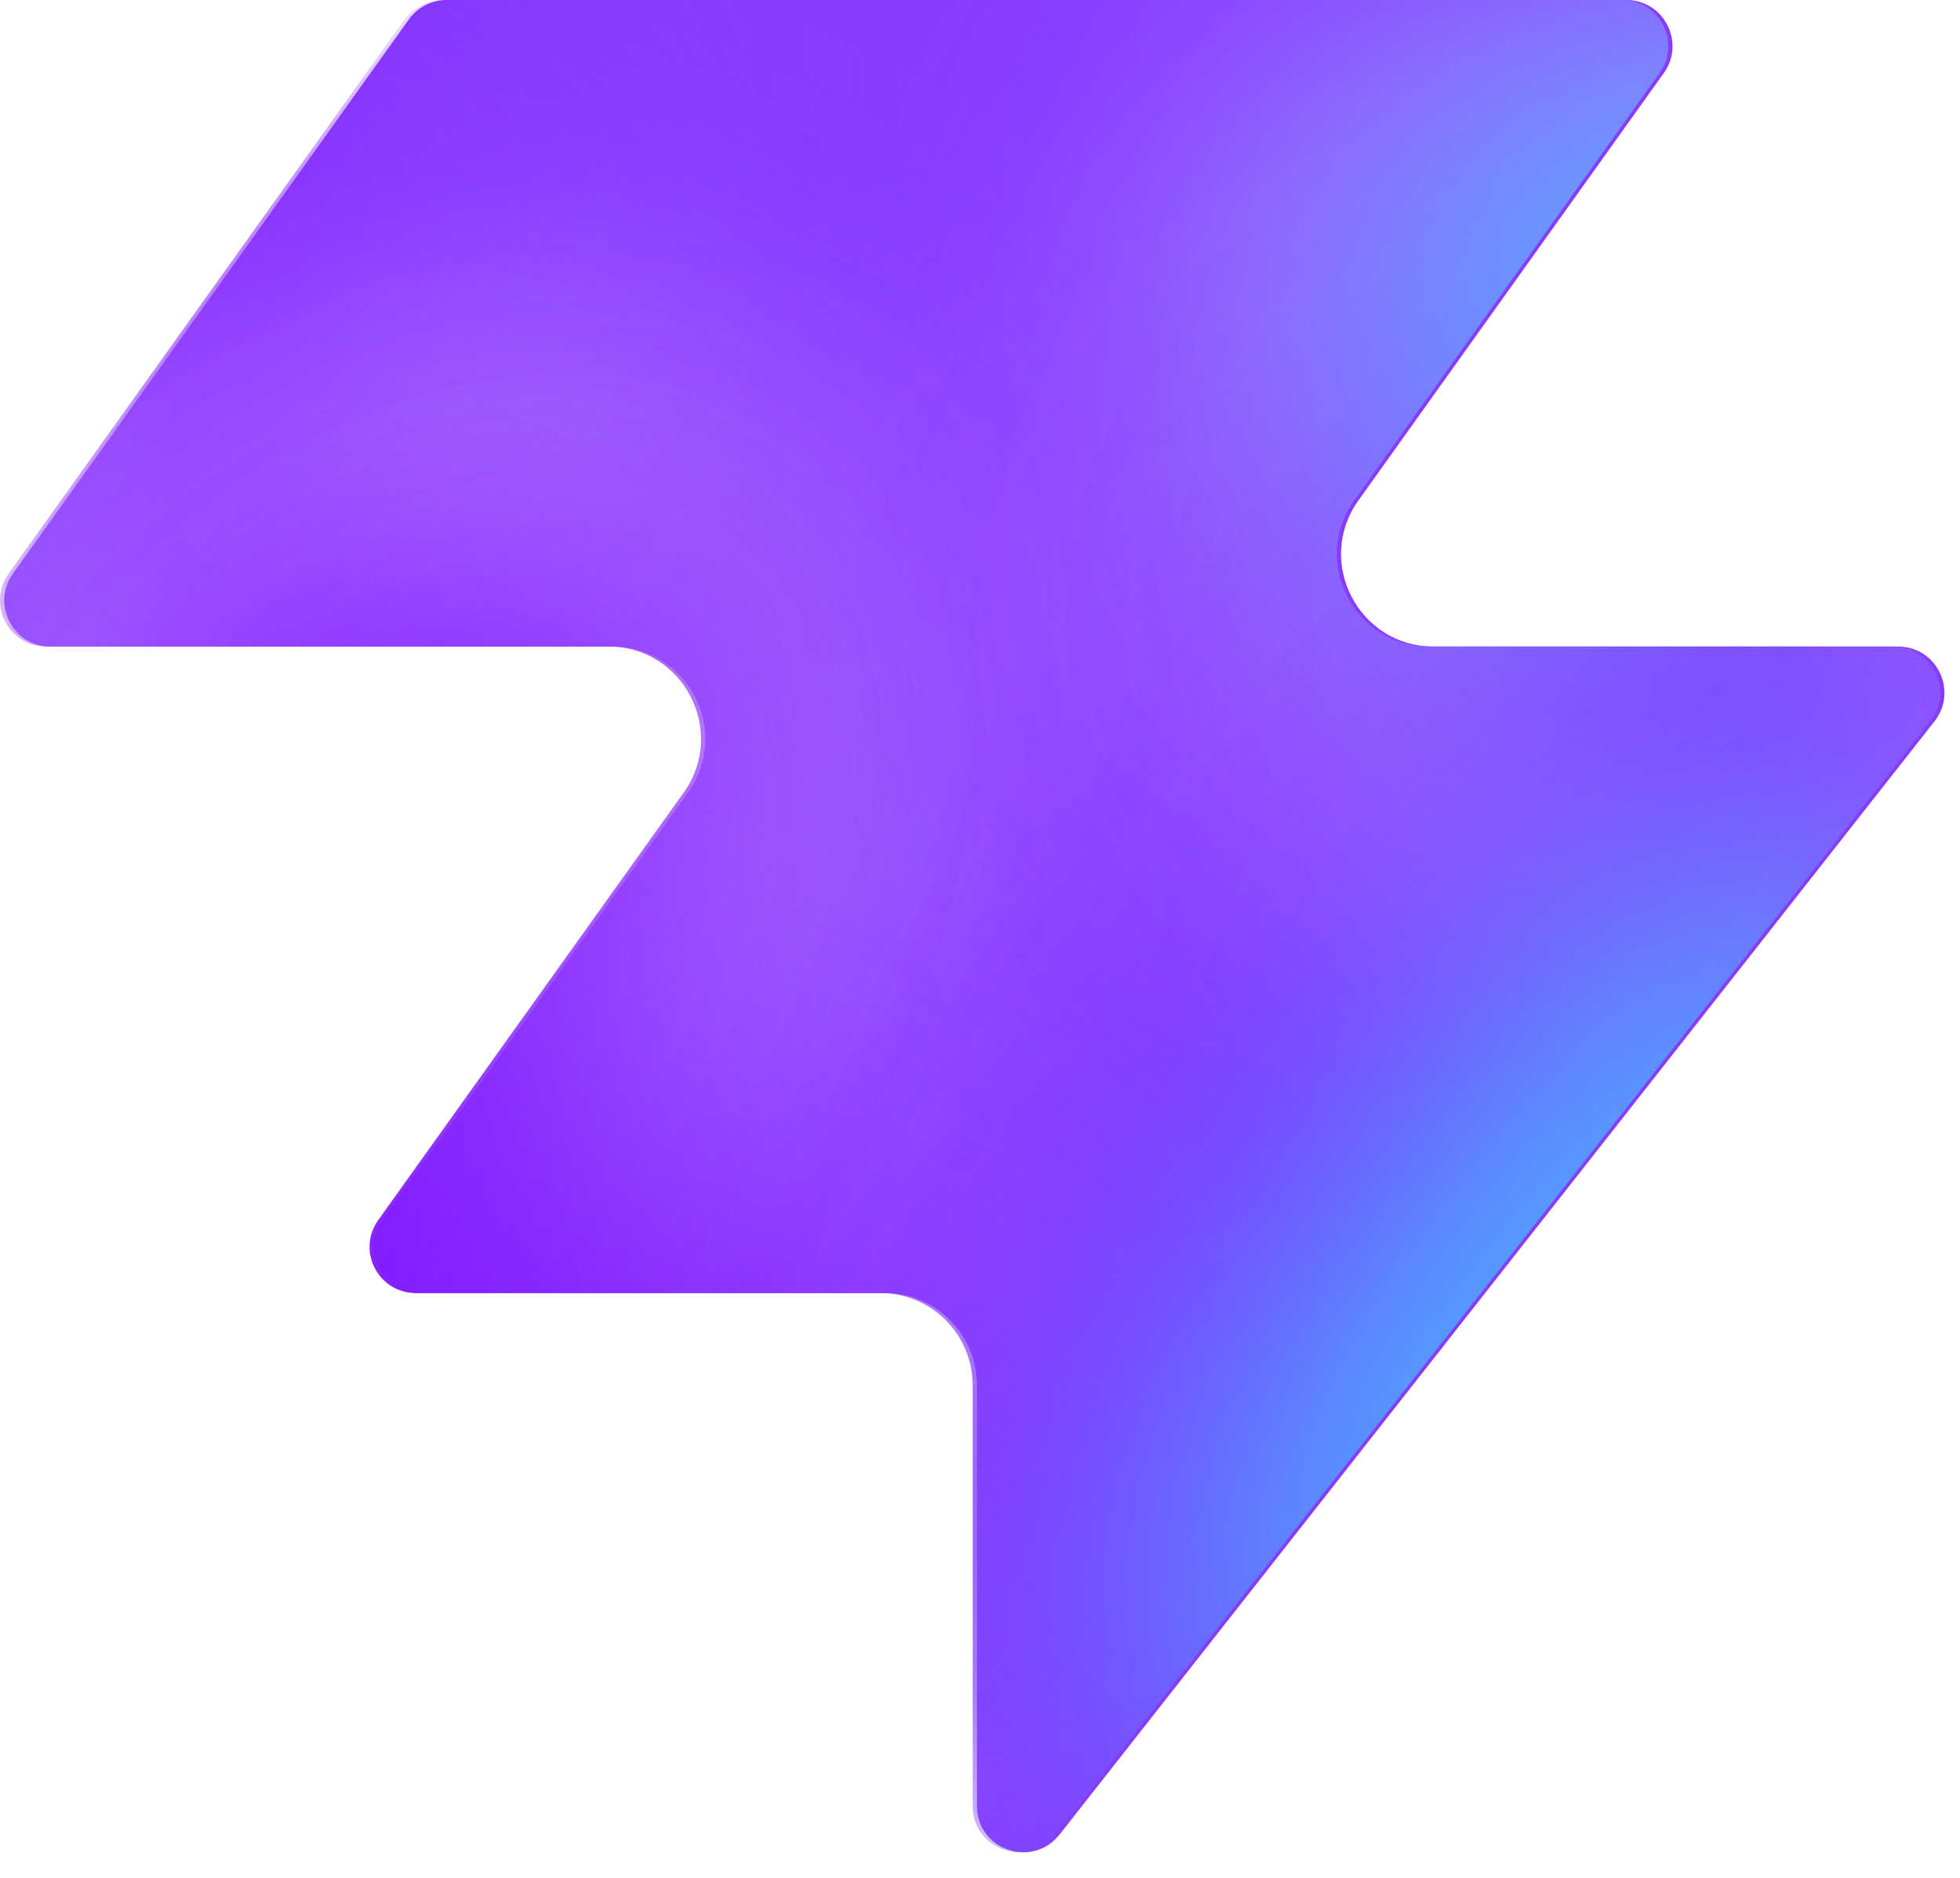
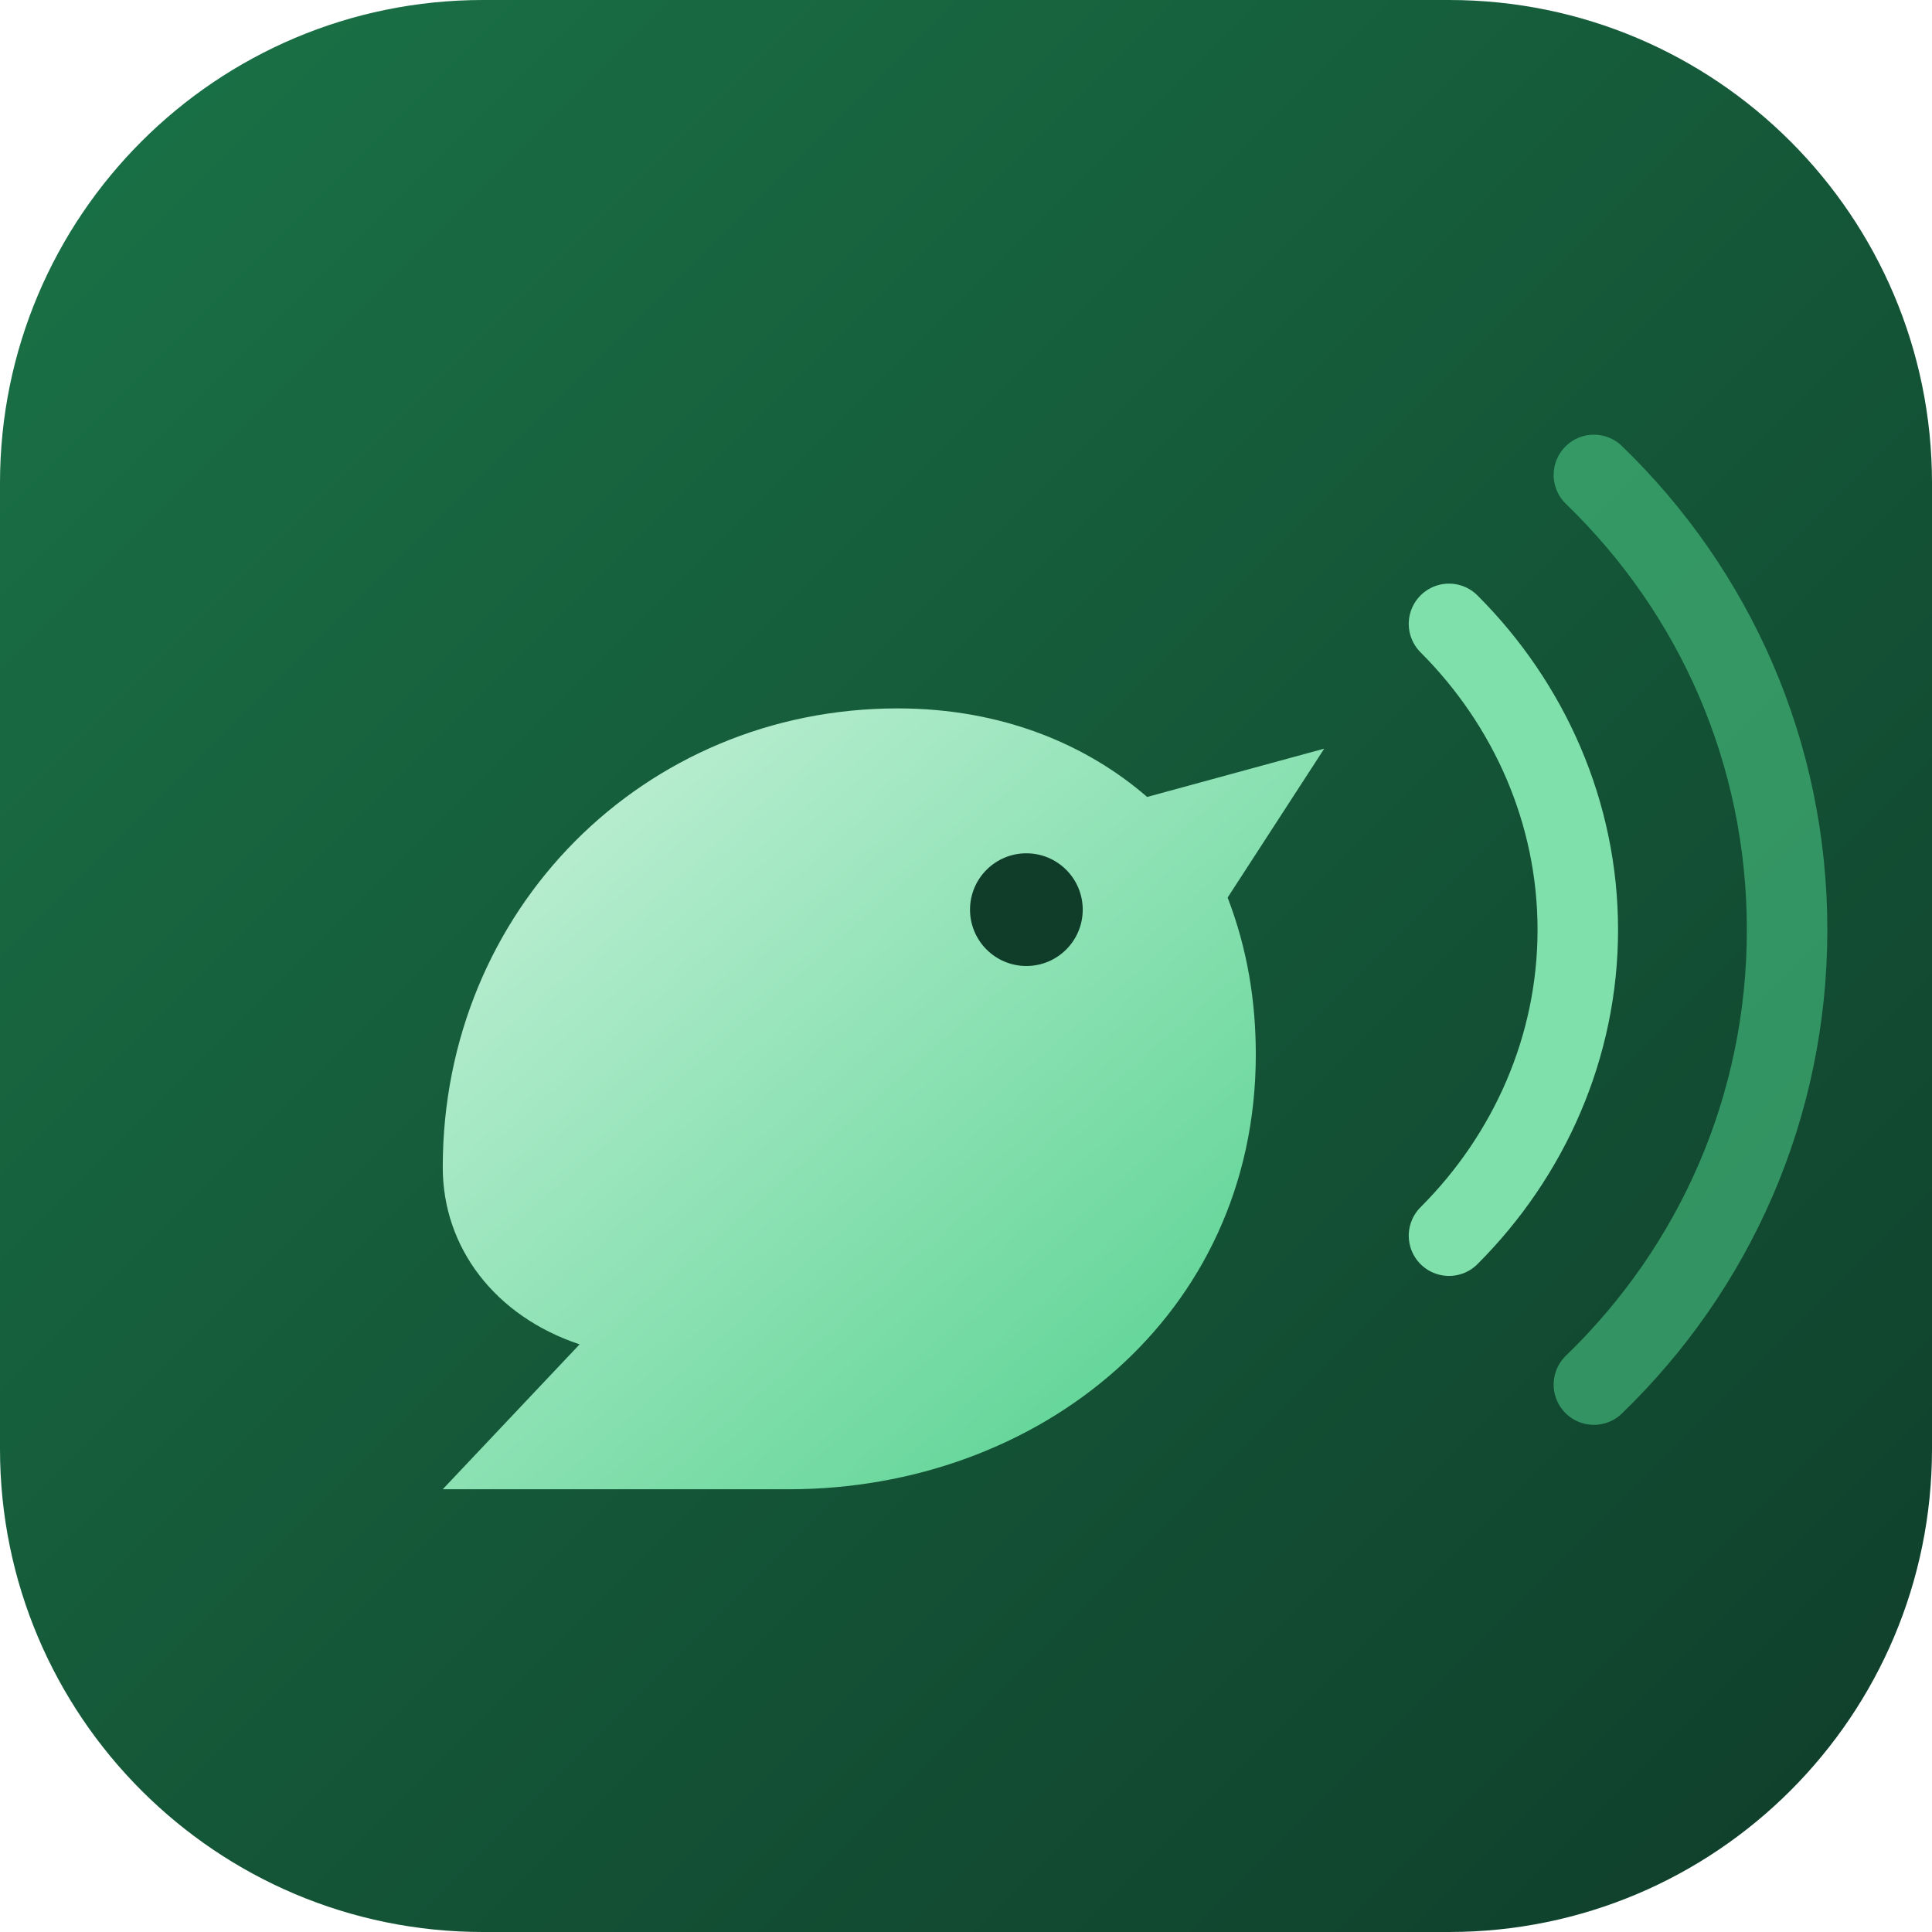
- <svg xmlns="http://www.w3.org/2000/svg" width="48" height="46" fill="none" viewBox="0 0 48 46">
-   <path fill="#863bff" d="M25.946 44.938c-.664.845-2.021.375-2.021-.698V33.937a2.26 2.26 0 0 0-2.262-2.262H10.287c-.92 0-1.456-1.04-.92-1.788l7.48-10.471c1.07-1.497 0-3.578-1.842-3.578H1.237c-.92 0-1.456-1.04-.92-1.788L10.013.474c.214-.297.556-.474.92-.474h28.894c.92 0 1.456 1.04.92 1.788l-7.48 10.471c-1.07 1.498 0 3.579 1.842 3.579h11.377c.943 0 1.473 1.088.89 1.83L25.947 44.94z" style="fill:#863bff;fill:color(display-p3 .525 .23 1);fill-opacity:1" />
-   <mask id="a" width="48" height="46" x="0" y="0" maskUnits="userSpaceOnUse" style="mask-type:alpha">
-     <path fill="#000" d="M25.842 44.938c-.664.844-2.021.375-2.021-.698V33.937a2.26 2.26 0 0 0-2.262-2.262H10.183c-.92 0-1.456-1.04-.92-1.788l7.48-10.471c1.07-1.498 0-3.579-1.842-3.579H1.133c-.92 0-1.456-1.04-.92-1.787L9.91.473c.214-.297.556-.474.92-.474h28.894c.92 0 1.456 1.04.92 1.788l-7.48 10.471c-1.07 1.498 0 3.578 1.842 3.578h11.377c.943 0 1.473 1.088.89 1.832L25.843 44.94z" style="fill:#000;fill-opacity:1" />
-   </mask>
-   <g mask="url(#a)">
-     <g filter="url(#b)">
-       <ellipse cx="5.508" cy="14.704" fill="#ede6ff" rx="5.508" ry="14.704" style="fill:#ede6ff;fill:color(display-p3 .927 .903 1);fill-opacity:1" transform="matrix(.00324 1 1 -.00324 -4.47 31.516)" />
-     </g>
-     <g filter="url(#c)">
-       <ellipse cx="10.399" cy="29.851" fill="#ede6ff" rx="10.399" ry="29.851" style="fill:#ede6ff;fill:color(display-p3 .927 .903 1);fill-opacity:1" transform="matrix(.00324 1 1 -.00324 -39.328 7.883)" />
-     </g>
-     <g filter="url(#d)">
-       <ellipse cx="5.508" cy="30.487" fill="#7e14ff" rx="5.508" ry="30.487" style="fill:#7e14ff;fill:color(display-p3 .492 .077 1);fill-opacity:1" transform="rotate(89.814 -25.913 -14.639)scale(1 -1)" />
-     </g>
-     <g filter="url(#e)">
-       <ellipse cx="5.508" cy="30.599" fill="#7e14ff" rx="5.508" ry="30.599" style="fill:#7e14ff;fill:color(display-p3 .492 .077 1);fill-opacity:1" transform="rotate(89.814 -32.644 -3.334)scale(1 -1)" />
-     </g>
-     <g filter="url(#f)">
-       <ellipse cx="5.508" cy="30.599" fill="#7e14ff" rx="5.508" ry="30.599" style="fill:#7e14ff;fill:color(display-p3 .492 .077 1);fill-opacity:1" transform="matrix(.00324 1 1 -.00324 -34.34 30.47)" />
-     </g>
-     <g filter="url(#g)">
-       <ellipse cx="14.072" cy="22.078" fill="#ede6ff" rx="14.072" ry="22.078" style="fill:#ede6ff;fill:color(display-p3 .927 .903 1);fill-opacity:1" transform="rotate(93.35 24.506 48.493)scale(-1 1)" />
-     </g>
-     <g filter="url(#h)">
-       <ellipse cx="3.47" cy="21.501" fill="#7e14ff" rx="3.47" ry="21.501" style="fill:#7e14ff;fill:color(display-p3 .492 .077 1);fill-opacity:1" transform="rotate(89.009 28.708 47.59)scale(-1 1)" />
-     </g>
-     <g filter="url(#i)">
-       <ellipse cx="3.47" cy="21.501" fill="#7e14ff" rx="3.47" ry="21.501" style="fill:#7e14ff;fill:color(display-p3 .492 .077 1);fill-opacity:1" transform="rotate(89.009 28.708 47.59)scale(-1 1)" />
-     </g>
-     <g filter="url(#j)">
-       <ellipse cx=".387" cy="8.972" fill="#7e14ff" rx="4.407" ry="29.108" style="fill:#7e14ff;fill:color(display-p3 .492 .077 1);fill-opacity:1" transform="rotate(39.51 .387 8.972)" />
-     </g>
-     <g filter="url(#k)">
-       <ellipse cx="47.523" cy="-6.092" fill="#7e14ff" rx="4.407" ry="29.108" style="fill:#7e14ff;fill:color(display-p3 .492 .077 1);fill-opacity:1" transform="rotate(37.892 47.523 -6.092)" />
-     </g>
-     <g filter="url(#l)">
-       <ellipse cx="41.412" cy="6.333" fill="#47bfff" rx="5.971" ry="9.665" style="fill:#47bfff;fill:color(display-p3 .28 .748 1);fill-opacity:1" transform="rotate(37.892 41.412 6.333)" />
-     </g>
-     <g filter="url(#m)">
-       <ellipse cx="-1.879" cy="38.332" fill="#7e14ff" rx="4.407" ry="29.108" style="fill:#7e14ff;fill:color(display-p3 .492 .077 1);fill-opacity:1" transform="rotate(37.892 -1.88 38.332)" />
-     </g>
-     <g filter="url(#n)">
-       <ellipse cx="-1.879" cy="38.332" fill="#7e14ff" rx="4.407" ry="29.108" style="fill:#7e14ff;fill:color(display-p3 .492 .077 1);fill-opacity:1" transform="rotate(37.892 -1.88 38.332)" />
-     </g>
-     <g filter="url(#o)">
-       <ellipse cx="35.651" cy="29.907" fill="#7e14ff" rx="4.407" ry="29.108" style="fill:#7e14ff;fill:color(display-p3 .492 .077 1);fill-opacity:1" transform="rotate(37.892 35.651 29.907)" />
-     </g>
-     <g filter="url(#p)">
-       <ellipse cx="38.418" cy="32.4" fill="#47bfff" rx="5.971" ry="15.297" style="fill:#47bfff;fill:color(display-p3 .28 .748 1);fill-opacity:1" transform="rotate(37.892 38.418 32.4)" />
-     </g>
-   </g>
+ <svg xmlns="http://www.w3.org/2000/svg" width="48" height="48" viewBox="0 0 48 48">
  <defs>
-     <filter id="b" width="60.045" height="41.654" x="-19.77" y="16.149" color-interpolation-filters="sRGB" filterUnits="userSpaceOnUse">
-       <feFlood flood-opacity="0" result="BackgroundImageFix" />
-       <feBlend in="SourceGraphic" in2="BackgroundImageFix" result="shape" />
-       <feGaussianBlur result="effect1_foregroundBlur_2002_17158" stdDeviation="7.659" />
-     </filter>
-     <filter id="c" width="90.34" height="51.437" x="-54.613" y="-7.533" color-interpolation-filters="sRGB" filterUnits="userSpaceOnUse">
-       <feFlood flood-opacity="0" result="BackgroundImageFix" />
-       <feBlend in="SourceGraphic" in2="BackgroundImageFix" result="shape" />
-       <feGaussianBlur result="effect1_foregroundBlur_2002_17158" stdDeviation="7.659" />
-     </filter>
-     <filter id="d" width="79.355" height="29.4" x="-49.64" y="2.03" color-interpolation-filters="sRGB" filterUnits="userSpaceOnUse">
-       <feFlood flood-opacity="0" result="BackgroundImageFix" />
-       <feBlend in="SourceGraphic" in2="BackgroundImageFix" result="shape" />
-       <feGaussianBlur result="effect1_foregroundBlur_2002_17158" stdDeviation="4.596" />
-     </filter>
-     <filter id="e" width="79.579" height="29.4" x="-45.045" y="20.029" color-interpolation-filters="sRGB" filterUnits="userSpaceOnUse">
-       <feFlood flood-opacity="0" result="BackgroundImageFix" />
-       <feBlend in="SourceGraphic" in2="BackgroundImageFix" result="shape" />
-       <feGaussianBlur result="effect1_foregroundBlur_2002_17158" stdDeviation="4.596" />
-     </filter>
-     <filter id="f" width="79.579" height="29.4" x="-43.513" y="21.178" color-interpolation-filters="sRGB" filterUnits="userSpaceOnUse">
-       <feFlood flood-opacity="0" result="BackgroundImageFix" />
-       <feBlend in="SourceGraphic" in2="BackgroundImageFix" result="shape" />
-       <feGaussianBlur result="effect1_foregroundBlur_2002_17158" stdDeviation="4.596" />
-     </filter>
-     <filter id="g" width="74.749" height="58.852" x="15.756" y="-17.901" color-interpolation-filters="sRGB" filterUnits="userSpaceOnUse">
-       <feFlood flood-opacity="0" result="BackgroundImageFix" />
-       <feBlend in="SourceGraphic" in2="BackgroundImageFix" result="shape" />
-       <feGaussianBlur result="effect1_foregroundBlur_2002_17158" stdDeviation="7.659" />
-     </filter>
-     <filter id="h" width="61.377" height="25.362" x="23.548" y="2.284" color-interpolation-filters="sRGB" filterUnits="userSpaceOnUse">
-       <feFlood flood-opacity="0" result="BackgroundImageFix" />
-       <feBlend in="SourceGraphic" in2="BackgroundImageFix" result="shape" />
-       <feGaussianBlur result="effect1_foregroundBlur_2002_17158" stdDeviation="4.596" />
-     </filter>
-     <filter id="i" width="61.377" height="25.362" x="23.548" y="2.284" color-interpolation-filters="sRGB" filterUnits="userSpaceOnUse">
-       <feFlood flood-opacity="0" result="BackgroundImageFix" />
-       <feBlend in="SourceGraphic" in2="BackgroundImageFix" result="shape" />
-       <feGaussianBlur result="effect1_foregroundBlur_2002_17158" stdDeviation="4.596" />
-     </filter>
-     <filter id="j" width="56.045" height="63.649" x="-27.636" y="-22.853" color-interpolation-filters="sRGB" filterUnits="userSpaceOnUse">
-       <feFlood flood-opacity="0" result="BackgroundImageFix" />
-       <feBlend in="SourceGraphic" in2="BackgroundImageFix" result="shape" />
-       <feGaussianBlur result="effect1_foregroundBlur_2002_17158" stdDeviation="4.596" />
-     </filter>
-     <filter id="k" width="54.814" height="64.646" x="20.116" y="-38.415" color-interpolation-filters="sRGB" filterUnits="userSpaceOnUse">
-       <feFlood flood-opacity="0" result="BackgroundImageFix" />
-       <feBlend in="SourceGraphic" in2="BackgroundImageFix" result="shape" />
-       <feGaussianBlur result="effect1_foregroundBlur_2002_17158" stdDeviation="4.596" />
-     </filter>
-     <filter id="l" width="33.541" height="35.313" x="24.641" y="-11.323" color-interpolation-filters="sRGB" filterUnits="userSpaceOnUse">
-       <feFlood flood-opacity="0" result="BackgroundImageFix" />
-       <feBlend in="SourceGraphic" in2="BackgroundImageFix" result="shape" />
-       <feGaussianBlur result="effect1_foregroundBlur_2002_17158" stdDeviation="4.596" />
-     </filter>
-     <filter id="m" width="54.814" height="64.646" x="-29.286" y="6.009" color-interpolation-filters="sRGB" filterUnits="userSpaceOnUse">
-       <feFlood flood-opacity="0" result="BackgroundImageFix" />
-       <feBlend in="SourceGraphic" in2="BackgroundImageFix" result="shape" />
-       <feGaussianBlur result="effect1_foregroundBlur_2002_17158" stdDeviation="4.596" />
-     </filter>
-     <filter id="n" width="54.814" height="64.646" x="-29.286" y="6.009" color-interpolation-filters="sRGB" filterUnits="userSpaceOnUse">
-       <feFlood flood-opacity="0" result="BackgroundImageFix" />
-       <feBlend in="SourceGraphic" in2="BackgroundImageFix" result="shape" />
-       <feGaussianBlur result="effect1_foregroundBlur_2002_17158" stdDeviation="4.596" />
-     </filter>
-     <filter id="o" width="54.814" height="64.646" x="8.244" y="-2.416" color-interpolation-filters="sRGB" filterUnits="userSpaceOnUse">
-       <feFlood flood-opacity="0" result="BackgroundImageFix" />
-       <feBlend in="SourceGraphic" in2="BackgroundImageFix" result="shape" />
-       <feGaussianBlur result="effect1_foregroundBlur_2002_17158" stdDeviation="4.596" />
-     </filter>
-     <filter id="p" width="39.409" height="43.623" x="18.713" y="10.588" color-interpolation-filters="sRGB" filterUnits="userSpaceOnUse">
-       <feFlood flood-opacity="0" result="BackgroundImageFix" />
-       <feBlend in="SourceGraphic" in2="BackgroundImageFix" result="shape" />
-       <feGaussianBlur result="effect1_foregroundBlur_2002_17158" stdDeviation="4.596" />
-     </filter>
+     <linearGradient id="bg" x1="0" y1="0" x2="1" y2="1">
+       <stop offset="0" stop-color="#1a7347" />
+       <stop offset="1" stop-color="#0f3d2a" />
+     </linearGradient>
+     <linearGradient id="bird" x1="0" y1="0" x2="1" y2="1">
+       <stop offset="0" stop-color="#c9f2db" />
+       <stop offset="1" stop-color="#4fd08b" />
+     </linearGradient>
  </defs>
+   <rect width="48" height="48" rx="12" fill="url(#bg)" />
+   <path d="M11 29c0-6.4 5-11.4 11.3-11.4 2.6 0 4.7.9 6.2 2.2l4.4-1.2-2.4 3.7c.5 1.3.7 2.6.7 3.9 0 6.5-5.4 10.8-11.6 10.8H11l3.4-3.6C12.3 32.7 11 31 11 29z" fill="url(#bird)" />
+   <circle cx="25.5" cy="22.6" r="1.4" fill="#0f3d2a" />
+   <path d="M36 15.5c2 2 3.2 4.7 3.2 7.6s-1.2 5.6-3.2 7.6" stroke="#7fe0ab" stroke-width="2" stroke-linecap="round" fill="none" />
+   <path d="M39.6 11.8c3 2.9 4.8 6.9 4.8 11.3s-1.8 8.4-4.8 11.3" stroke="#4fd08b" stroke-width="2" stroke-linecap="round" fill="none" opacity=".55" />
</svg>
